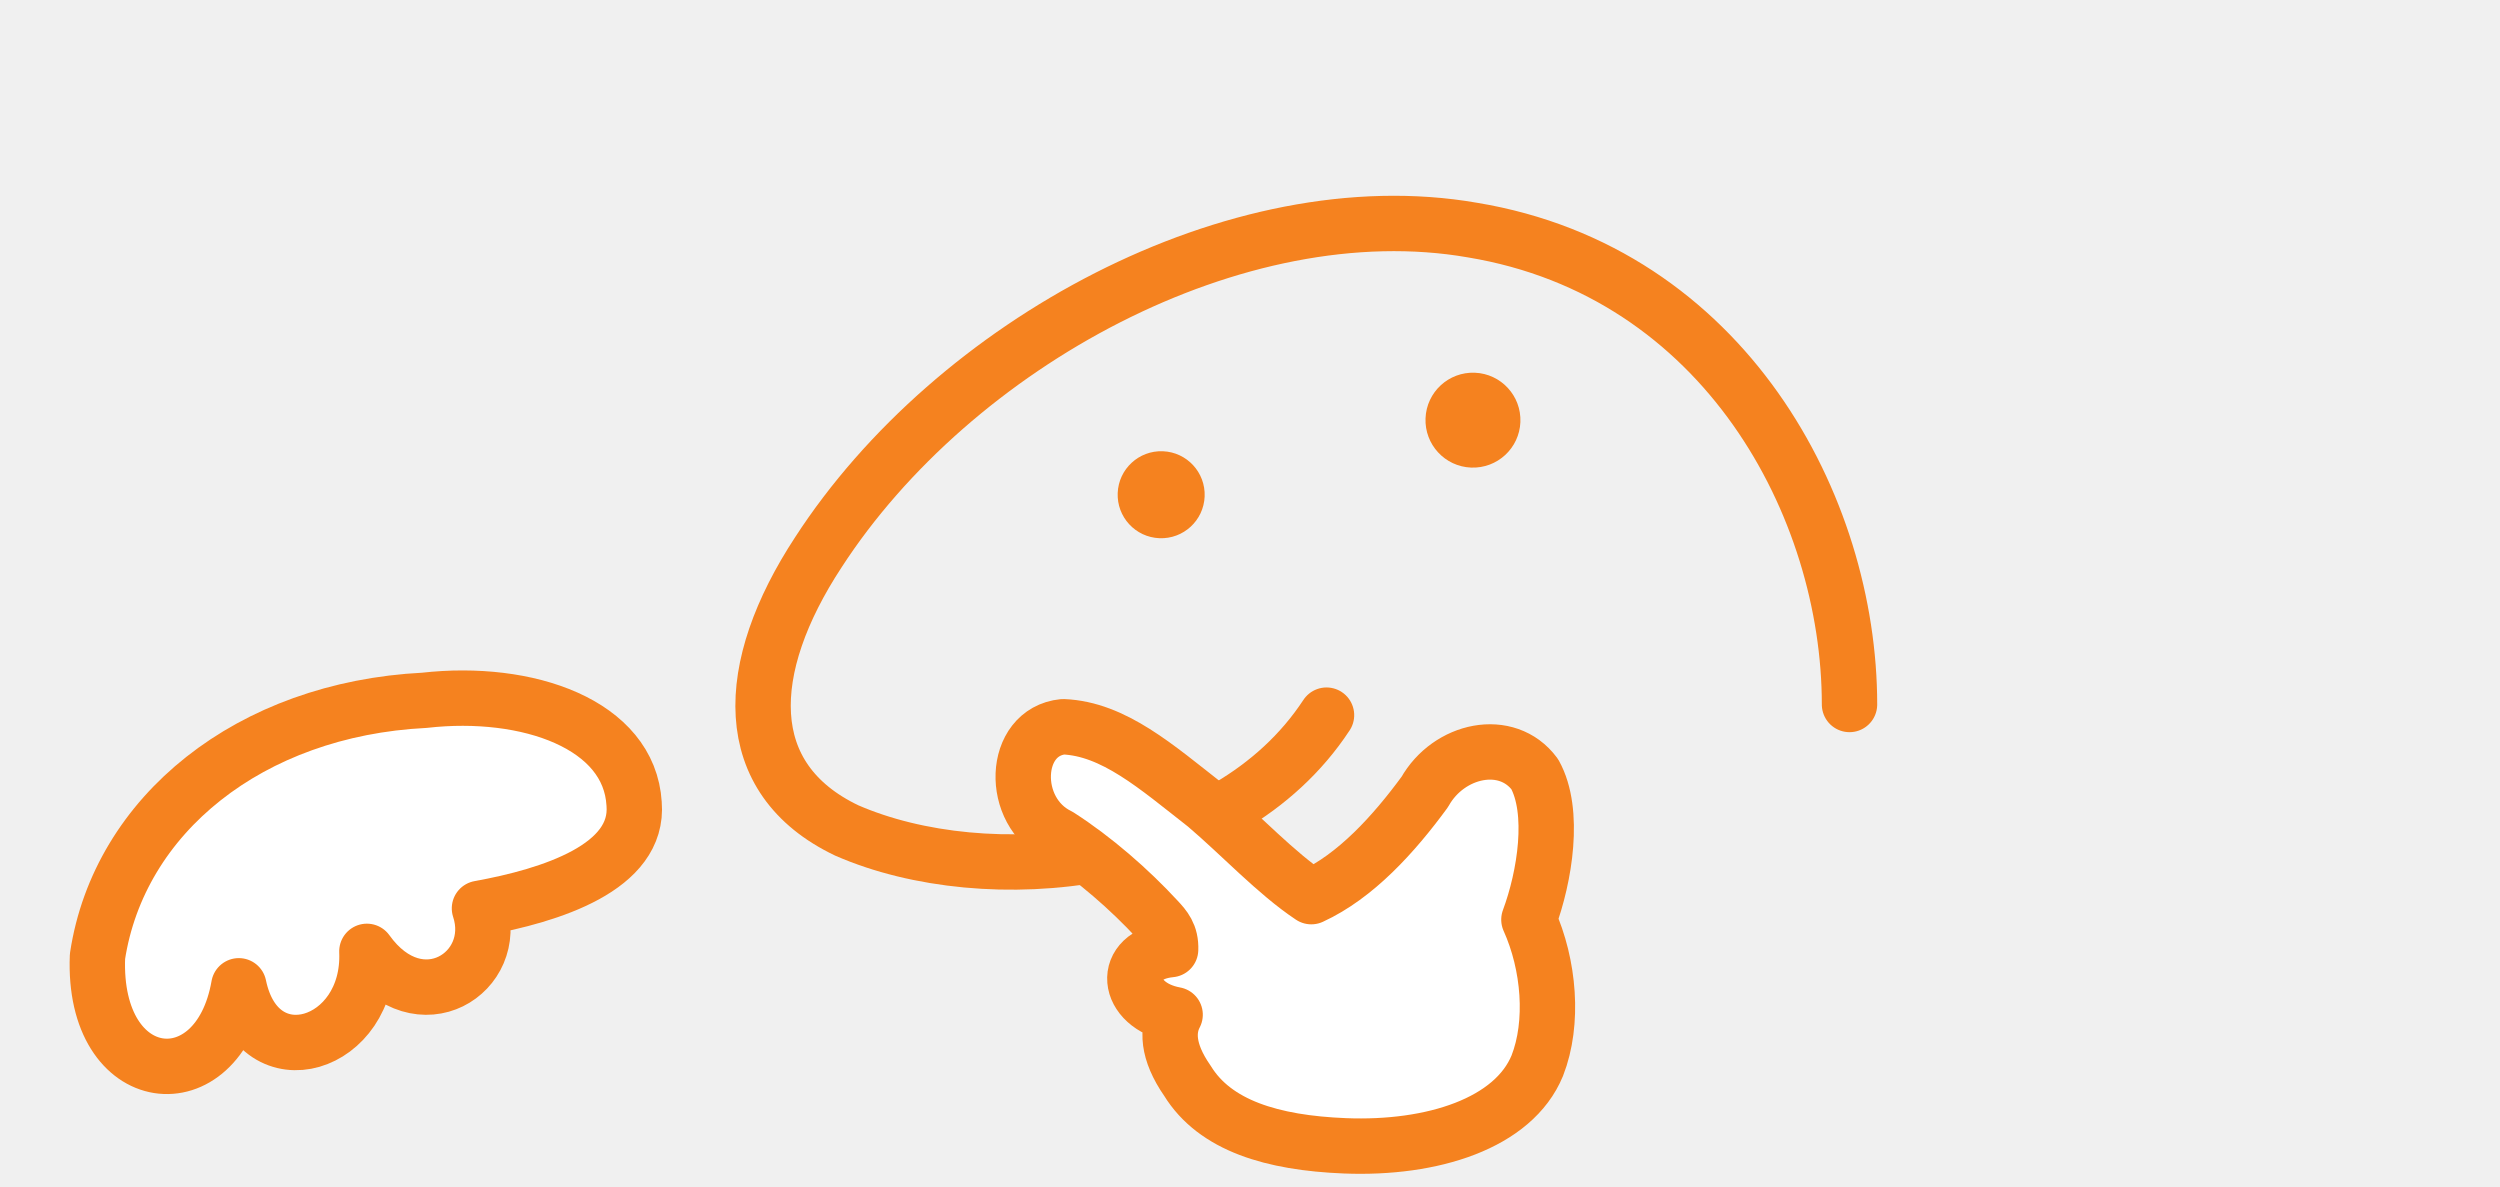
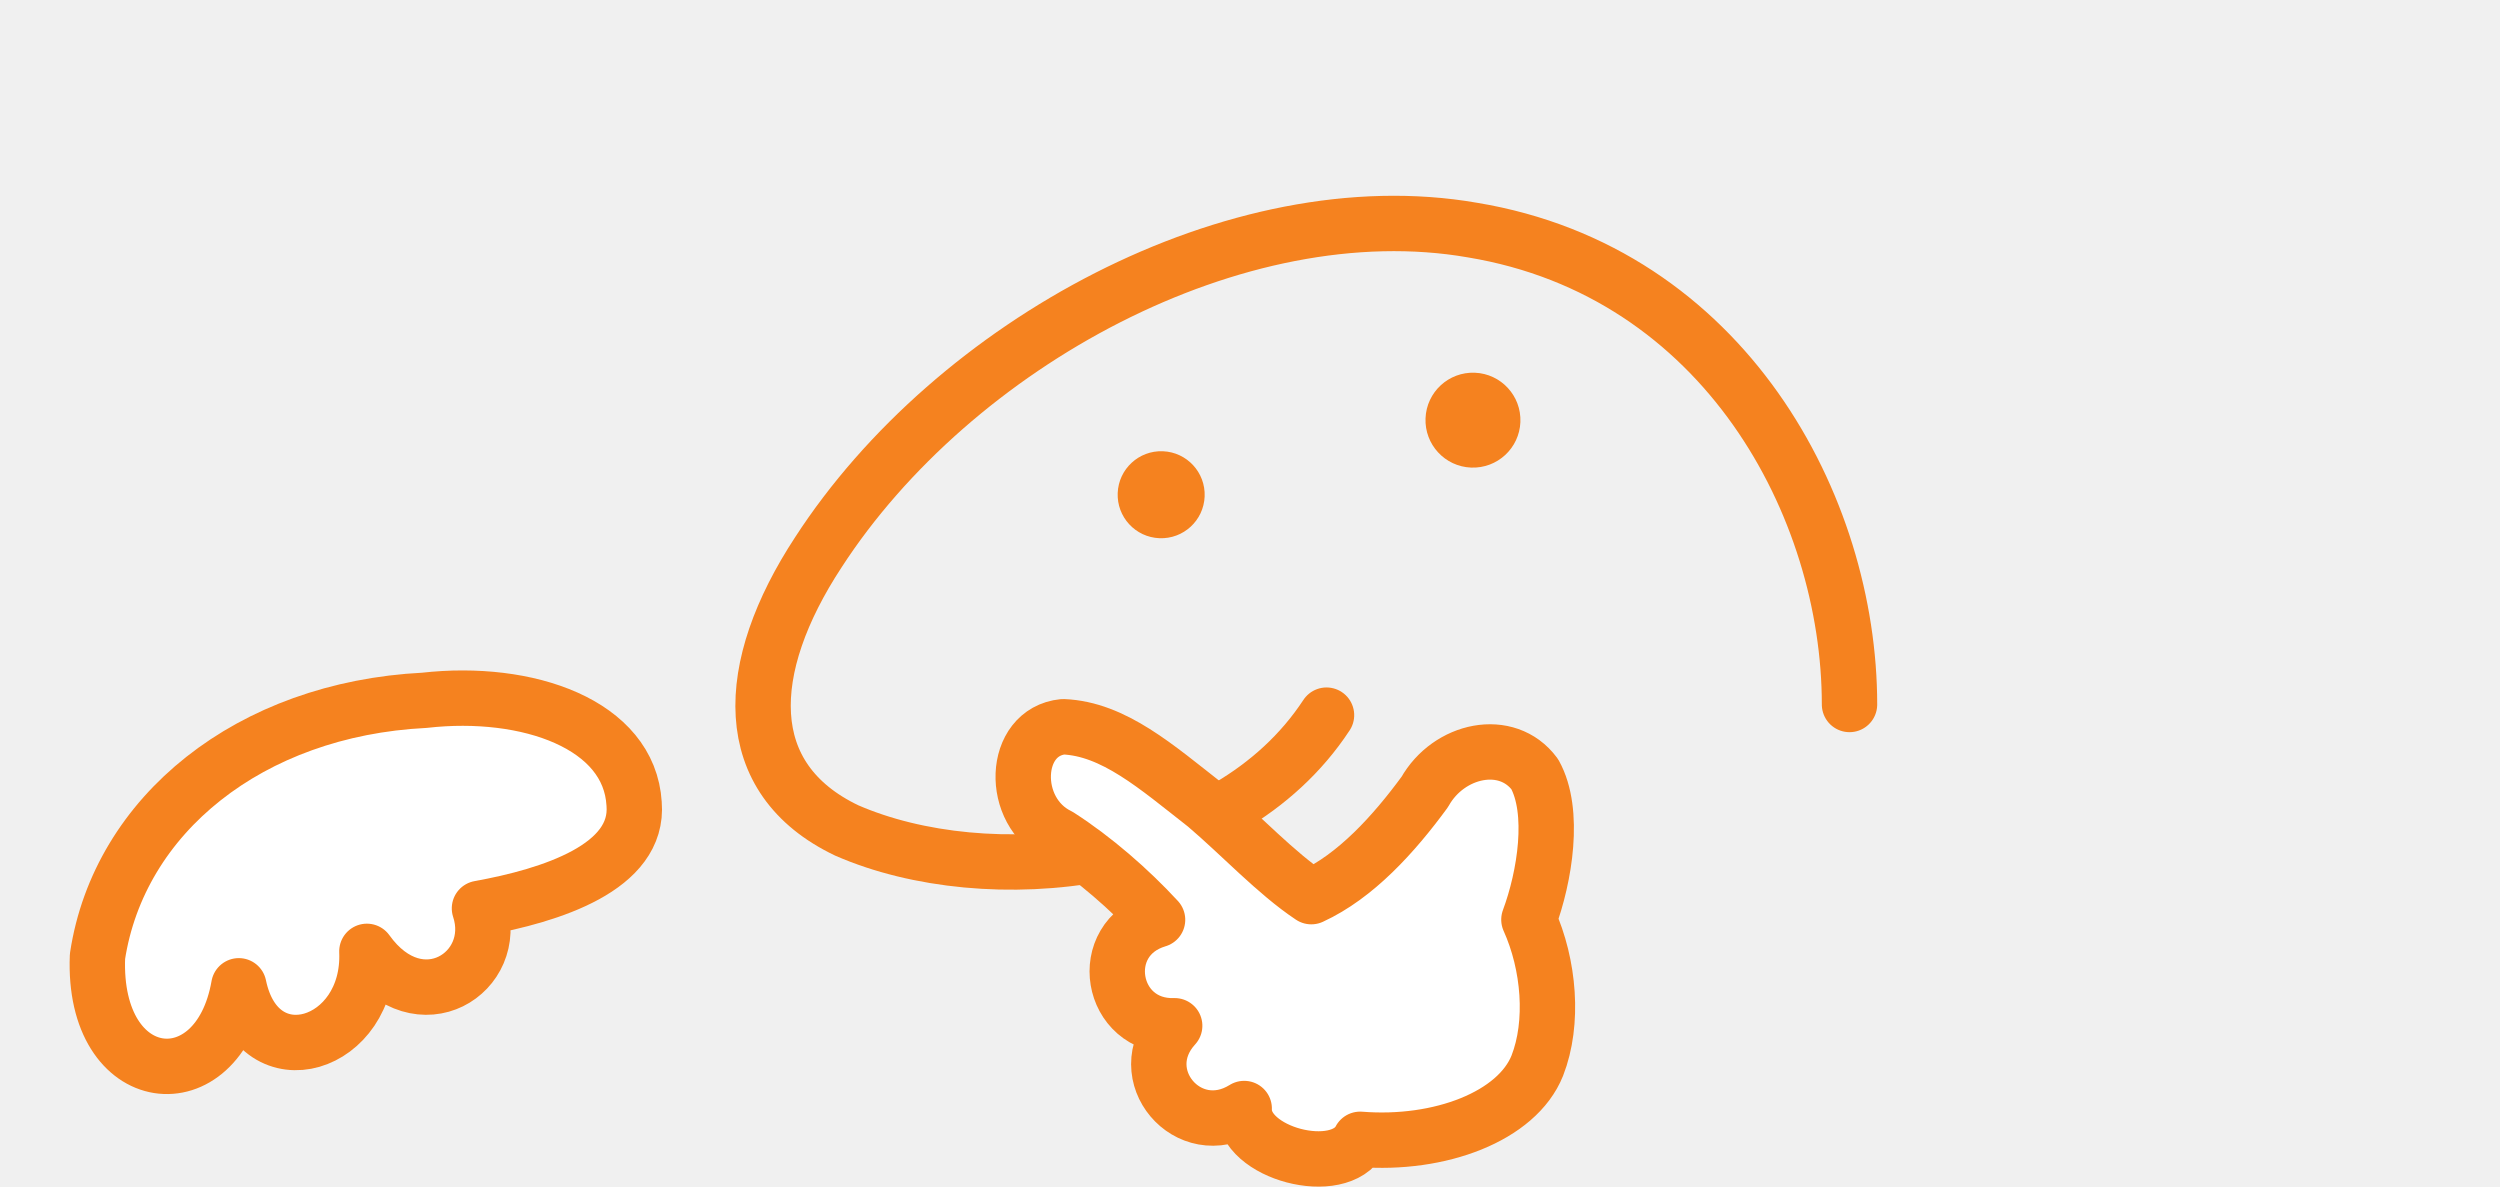
<svg xmlns="http://www.w3.org/2000/svg" viewBox="30 40 316 150" width="632" height="300" fill="none" stroke="#F5821F" stroke-width="7" stroke-linecap="round" stroke-linejoin="round">
  <g transform="rotate(2.3 188 122)">
    <path d="M264 126 C263 101 246 72 214 68 C184 64 149 85 133 112 C124 127 124 141 138 147 C156 154 186 150 198 130" />
    <circle cx="176" cy="103" r="5.5" fill="#F5821F" stroke="none" />
    <circle cx="215" cy="92" r="6" fill="#F5821F" stroke="none" />
    <g transform="translate(0 6.7)">
      <path fill="#FFFFFF" d="M44 160 C46 142 62 128 84 126 C97 124 110 128 111 138 C112 146 101 150 92 152 C95 160 85 167 78 158 C79 170 65 175 62 163 C60 178 44 177 44 160 Z" />
    </g>
    <g transform="translate(197 153)">
-       <path fill="#FFFFFF" d="M-32.2 -6.4 C-38.6 -9.2 -38.6 -19.3 -32.2 -20.2 C-25.8 -20.2 -20.2 -15.6 -13.8 -11 C-9.2 -7.4 -4.6 -2.8 0 0 C5.5 -2.8 10.1 -8.3 13.8 -13.8 C16.6 -19.3 23.9 -21.2 27.6 -16.6 C30.4 -12 29.4 -3.7 27.6 1.8 C30.4 7.4 31.3 14.7 29.4 20.2 C26.7 27.6 16.6 31.3 5.5 31.3 C-3.7 31.3 -11 29.4 -14.7 23.9 C-17.5 20.2 -17.5 17.5 -16.6 15.6 C-23 14.7 -23.9 8.3 -17.5 7.4 C-17.5 5.5 -18.4 4.6 -19.3 3.7 C-23 0 -27.6 -3.7 -32.2 -6.4 Z" />
+       <path fill="#FFFFFF" d="M-32.2 -6.4 C-38.6 -9.2 -38.6 -19.3 -32.2 -20.2 C-25.8 -20.2 -20.2 -15.6 -13.8 -11 C-9.2 -7.4 -4.6 -2.8 0 0 C5.5 -2.8 10.1 -8.3 13.8 -13.8 C16.6 -19.3 23.9 -21.2 27.6 -16.6 C30.4 -12 29.4 -3.7 27.6 1.8 C30.4 7.4 31.3 14.7 29.4 20.2 C27.1 26.7 17.5 30.8 7.4 30.4 C5 35.5 -7.4 32.8 -7.4 27.1 C-14.3 31.8 -22 23.4 -16.6 17 C-24.8 17.6 -27.2 6.4 -19.3 3.7 C-23 0 -27.6 -3.7 -32.2 -6.4 Z" />
    </g>
  </g>
</svg>
